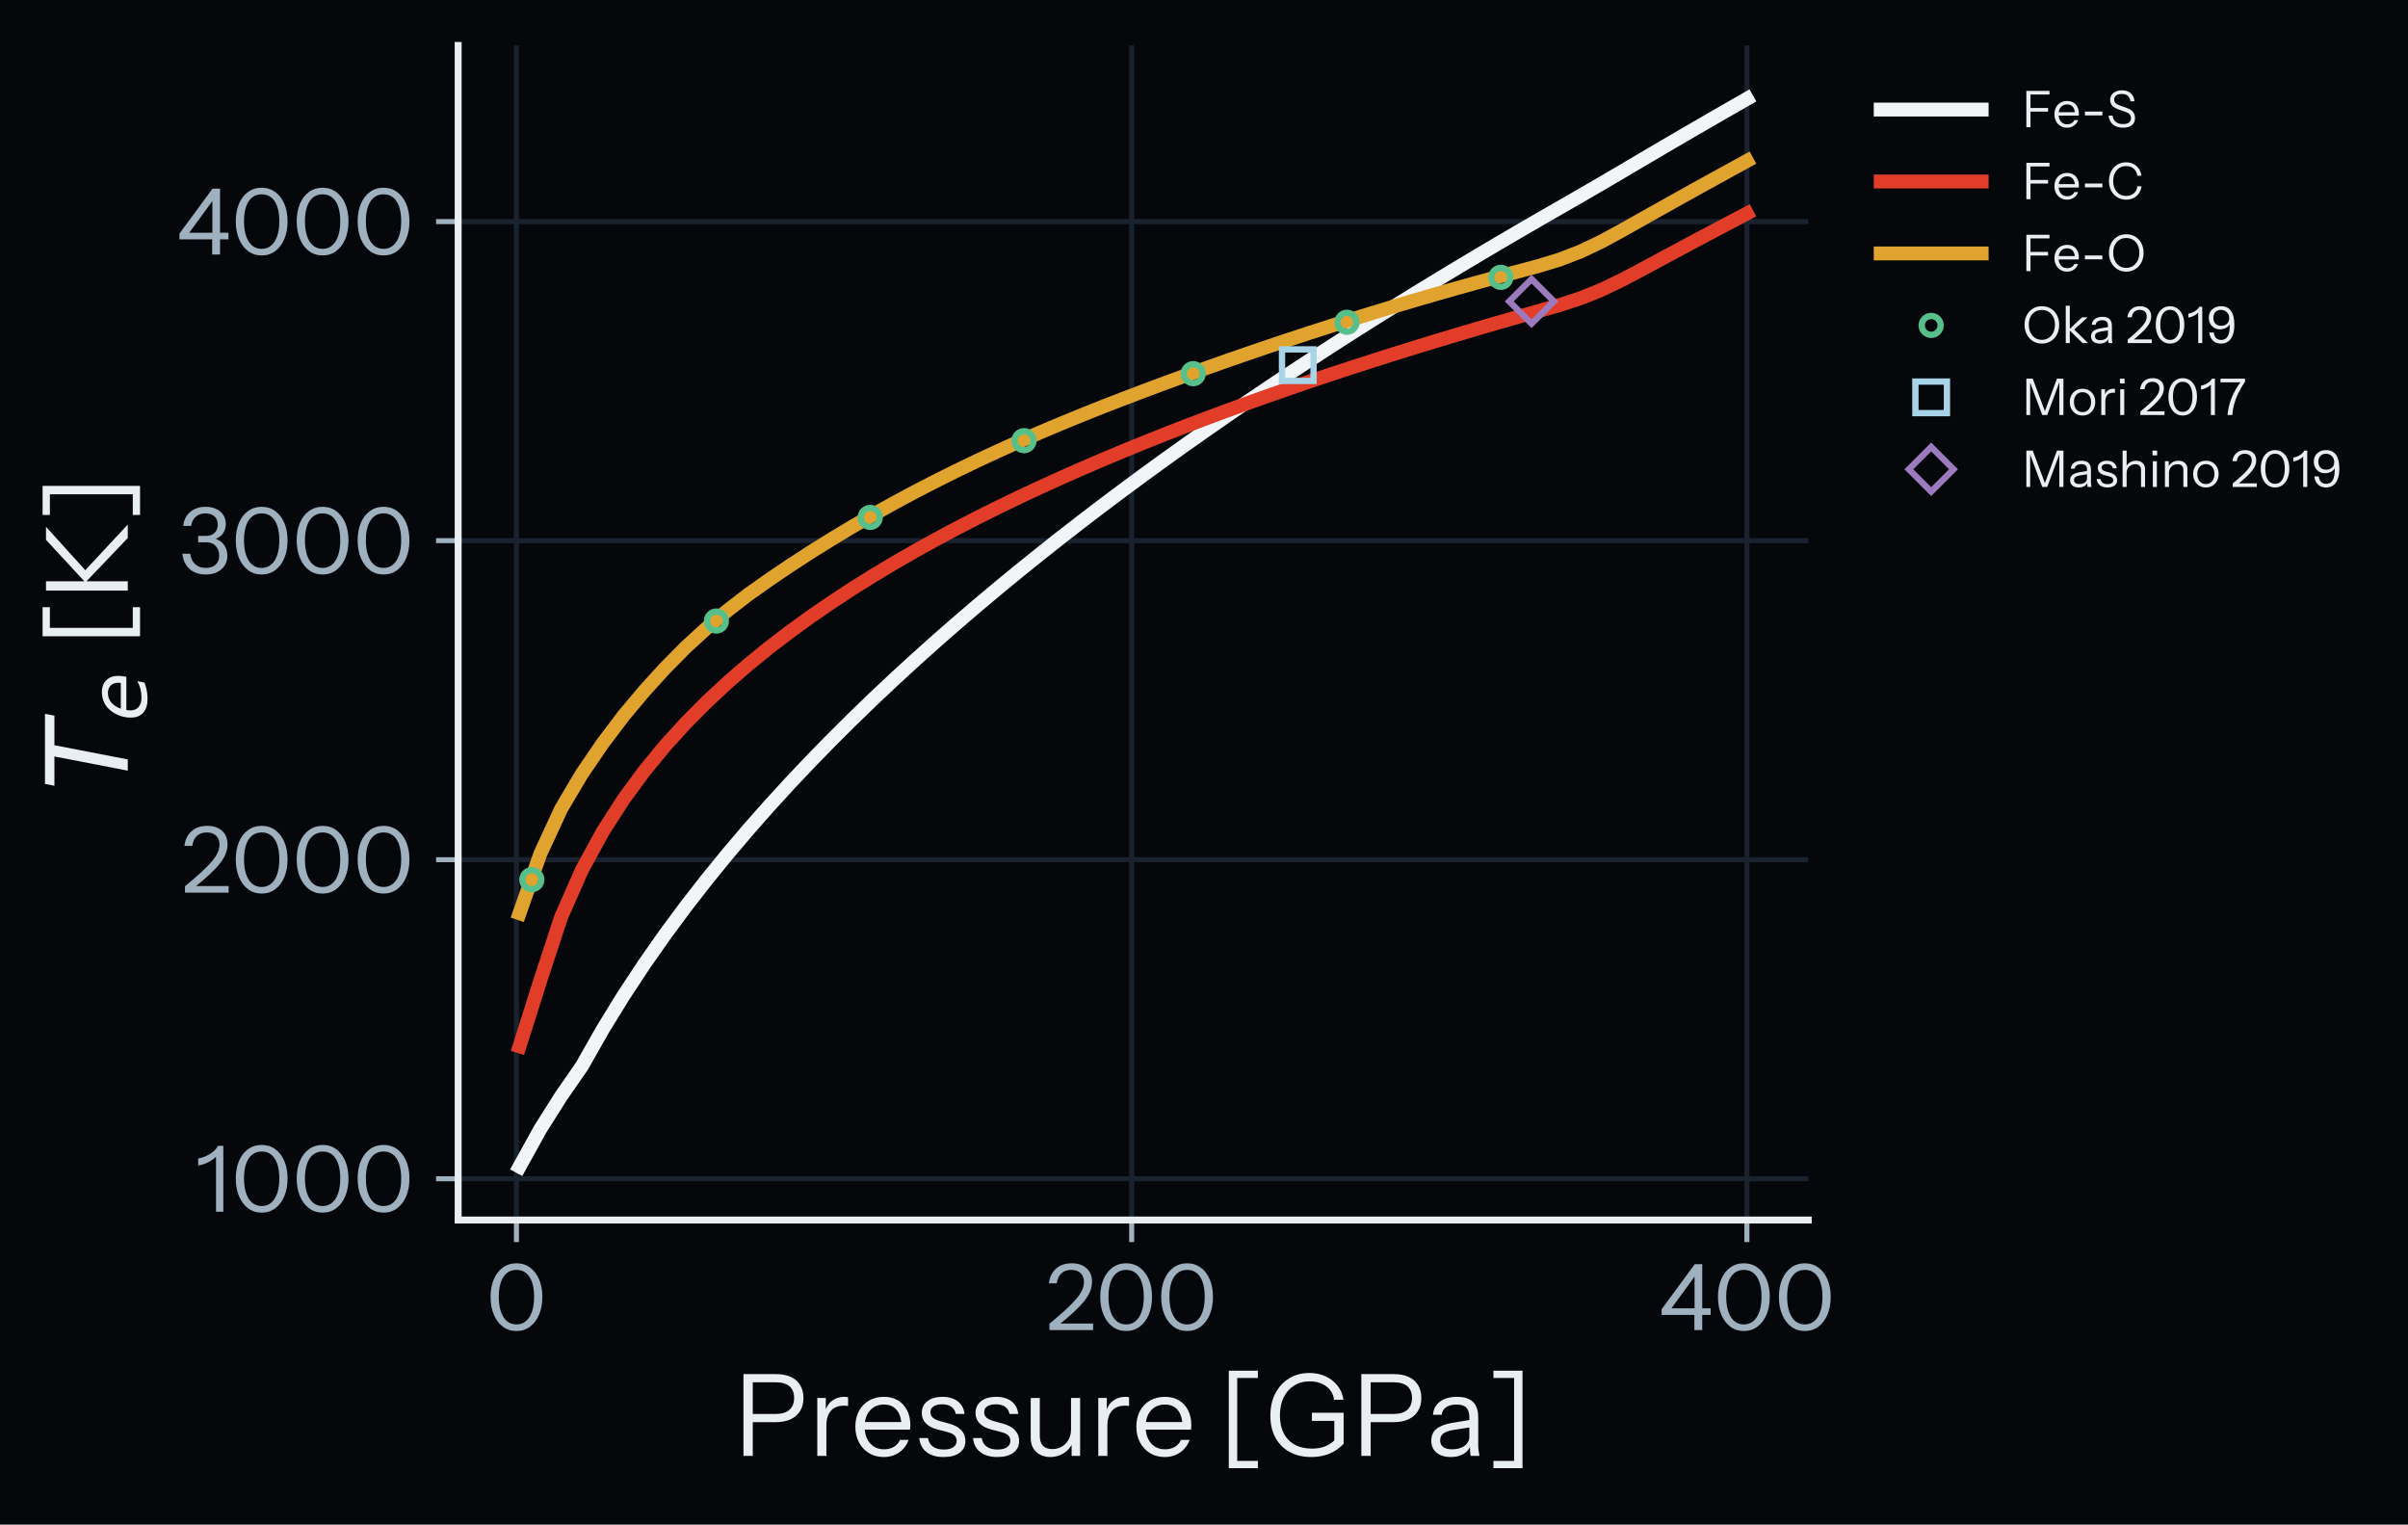
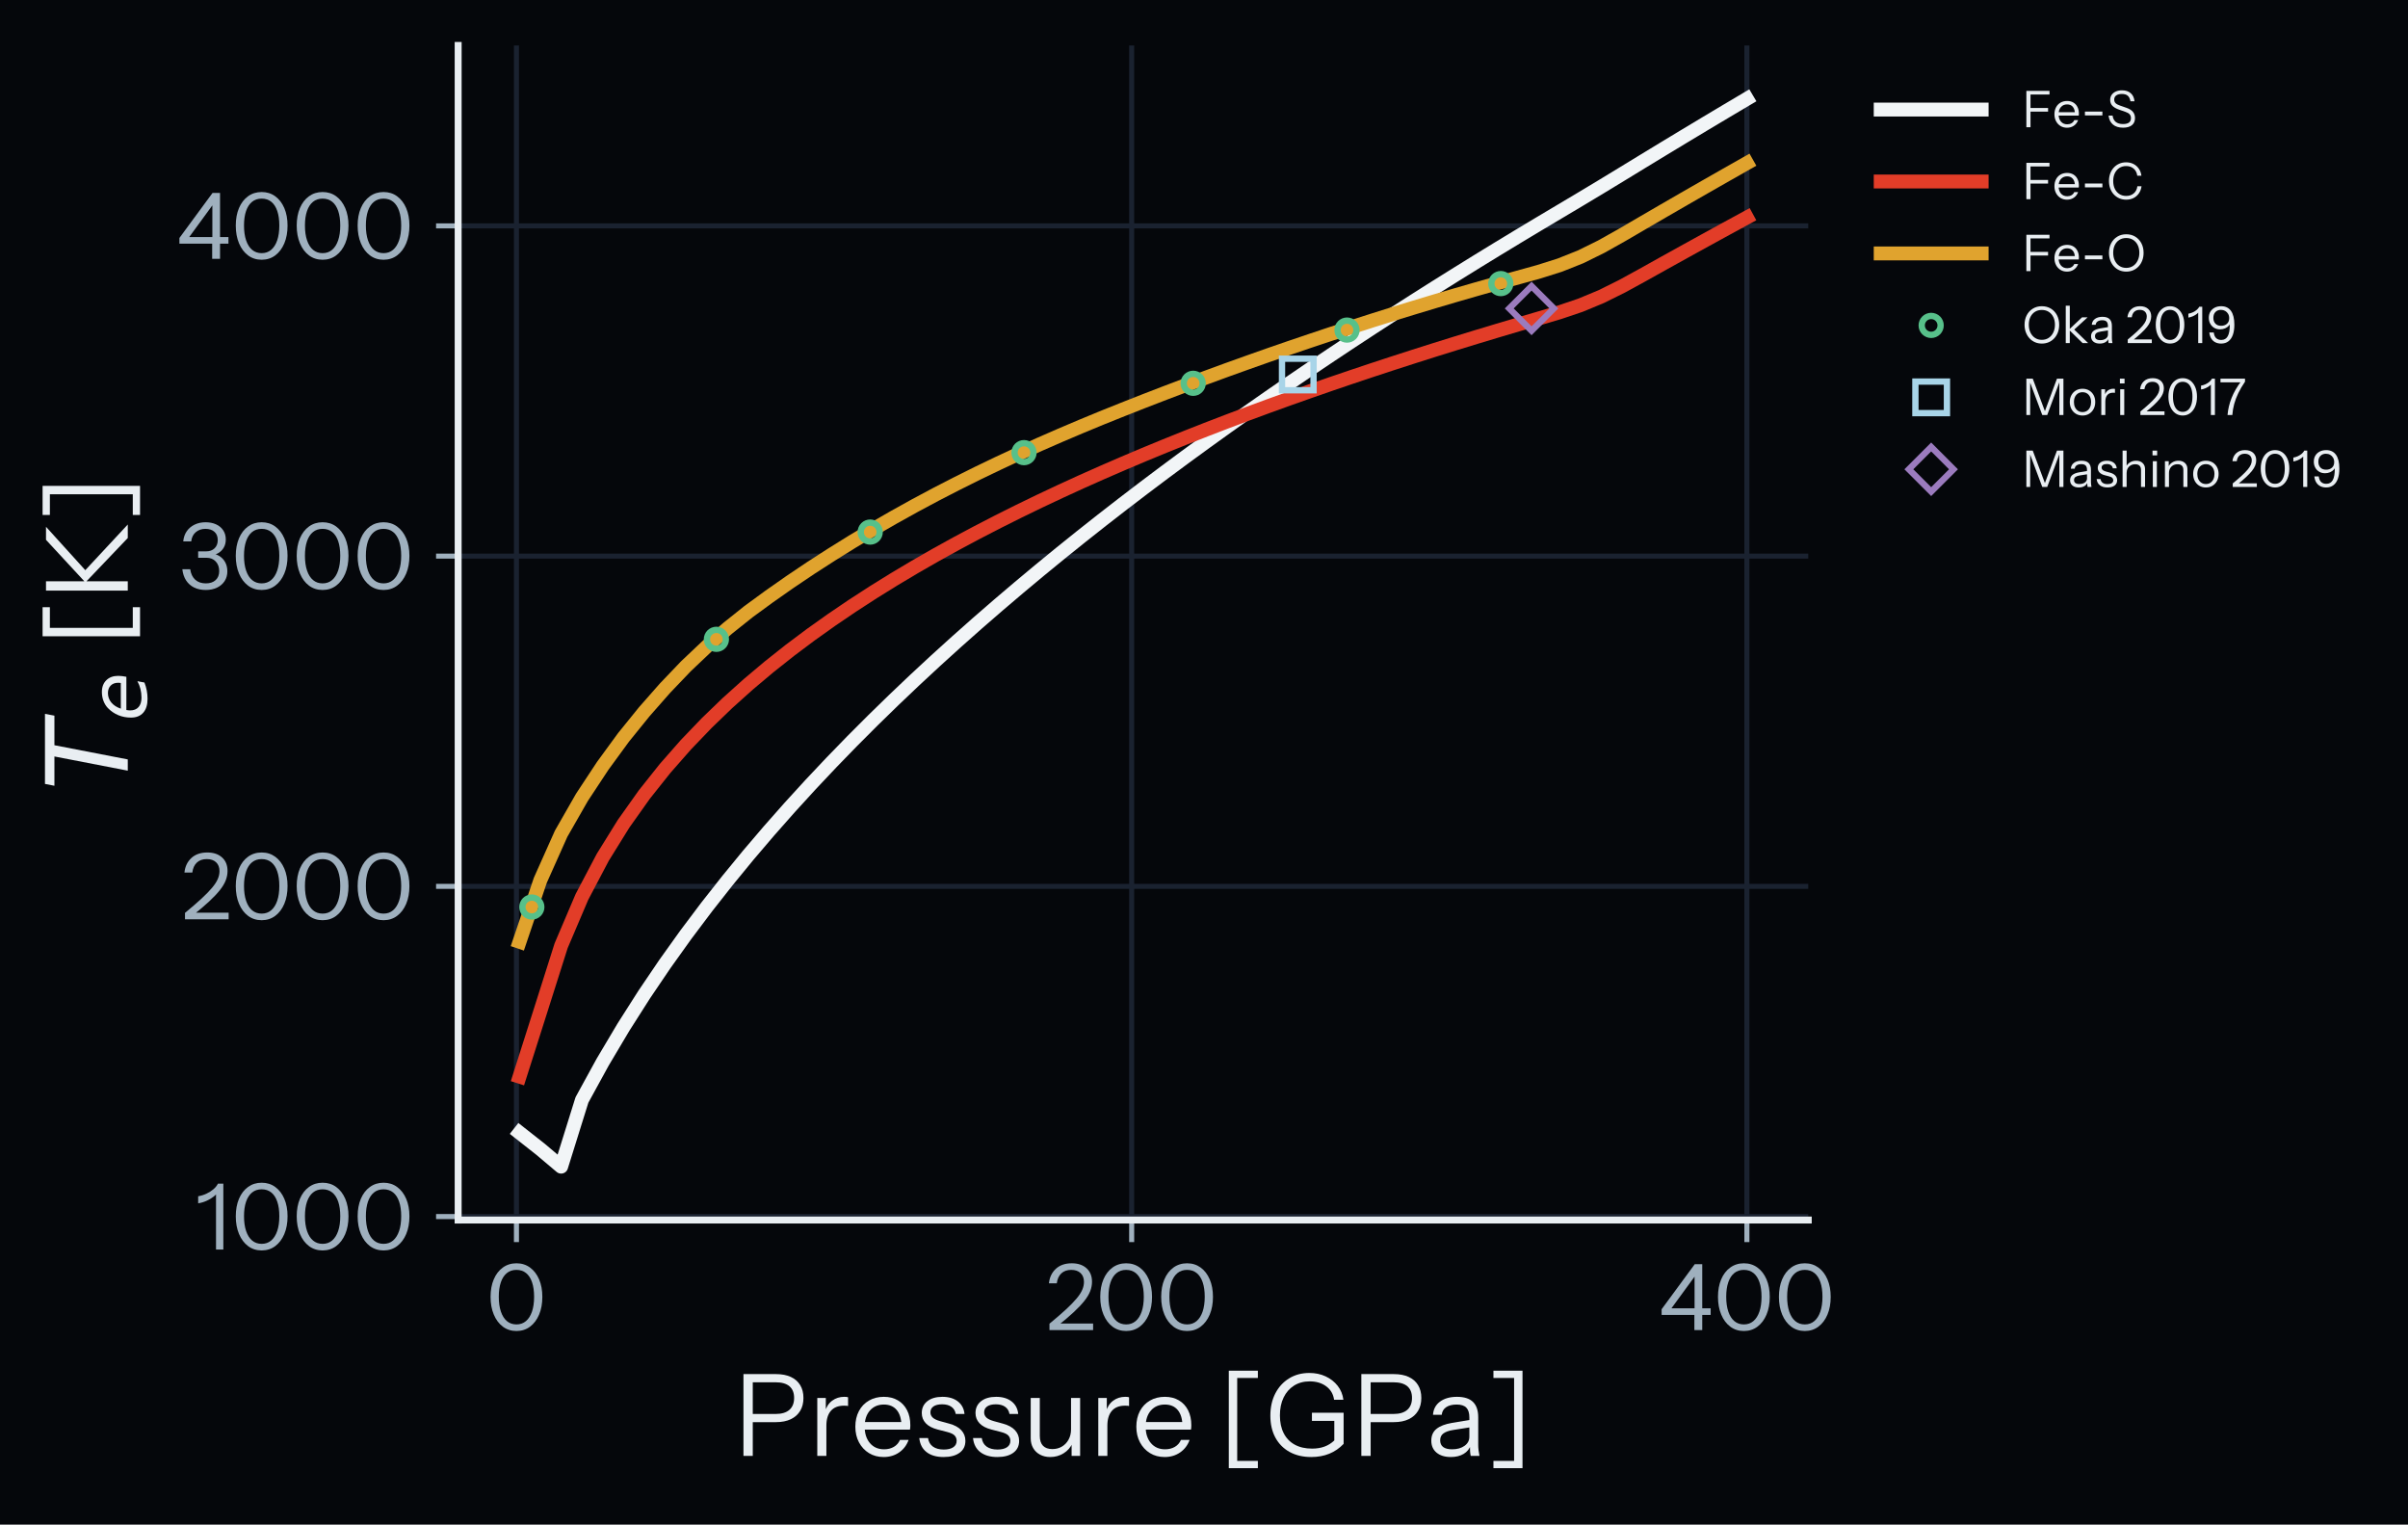
<svg xmlns="http://www.w3.org/2000/svg" xmlns:xlink="http://www.w3.org/1999/xlink" width="381.616pt" height="241.579pt" viewBox="0 0 381.616 241.579" version="1.1">
  <defs>
    <style type="text/css">*{stroke-linejoin: round; stroke-linecap: butt}</style>
  </defs>
  <g id="figure_1">
    <g id="patch_1">
      <path d="M 0 241.579  L 381.616 241.579  L 381.616 0  L 0 0  z " style="fill: #05070b" />
    </g>
    <g id="axes_1">
      <g id="patch_2">
        <path d="M 72.608 193.316  L 286.57 193.316  L 286.57 7.2  L 72.608 7.2  z " style="fill: #05070b" />
      </g>
      <g id="matplotlib.axis_1">
        <g id="xtick_1">
          <g id="line2d_1">
            <path d="M 81.846 193.316  L 81.846 7.2  " clip-path="url(#p23f329e859)" style="fill: none; stroke: #1a2230; stroke-width: 0.8; stroke-linecap: square" />
          </g>
          <g id="line2d_2">
            <defs>
              <path id="m2e974000b8" d="M 0 0  L 0 3.5  " style="stroke: #9fb0be; stroke-width: 0.8" />
            </defs>
            <g>
              <use xlink:href="#m2e974000b8" x="81.846" y="193.316" style="fill: #9fb0be; stroke: #9fb0be; stroke-width: 0.8" />
            </g>
          </g>
          <g id="text_1">
            <g style="fill: #9fb0be" transform="translate(77.01825 210.7564) scale(0.145 -0.145)">
              <defs>
                <path id="InstrumentSans-Regular-30" d="M 2131 -64  Q 1587 -64 1180 240  Q 774 544 547 1085  Q 320 1626 320 2323  Q 320 3021 544 3549  Q 768 4077 1177 4374  Q 1587 4672 2131 4672  Q 2675 4672 3081 4374  Q 3488 4077 3715 3549  Q 3942 3021 3942 2323  Q 3942 1619 3715 1081  Q 3488 544 3081 240  Q 2675 -64 2131 -64  z M 2131 397  Q 2522 397 2797 630  Q 3072 864 3219 1296  Q 3366 1728 3366 2330  Q 3366 2925 3222 3347  Q 3078 3770 2803 3990  Q 2528 4211 2131 4211  Q 1734 4211 1459 3987  Q 1184 3763 1040 3344  Q 896 2925 896 2330  Q 896 1728 1043 1293  Q 1190 858 1465 627  Q 1741 397 2131 397  z " transform="scale(0.015625)" />
              </defs>
              <use xlink:href="#InstrumentSans-Regular-30" />
            </g>
          </g>
        </g>
        <g id="xtick_2">
          <g id="line2d_3">
            <path d="M 179.345 193.316  L 179.345 7.2  " clip-path="url(#p23f329e859)" style="fill: none; stroke: #1a2230; stroke-width: 0.8; stroke-linecap: square" />
          </g>
          <g id="line2d_4">
            <g>
              <use xlink:href="#m2e974000b8" x="179.345" y="193.316" style="fill: #9fb0be; stroke: #9fb0be; stroke-width: 0.8" />
            </g>
          </g>
          <g id="text_2">
            <g style="fill: #9fb0be" transform="translate(165.7378 210.7564) scale(0.145 -0.145)">
              <defs>
                <path id="InstrumentSans-Regular-32" d="M 256 0  L 256 448  Q 947 1018 1411 1446  Q 1875 1875 2153 2208  Q 2432 2541 2550 2819  Q 2669 3098 2669 3366  Q 2669 3763 2432 3987  Q 2195 4211 1779 4211  Q 1350 4211 1088 3968  Q 826 3725 768 3270  L 218 3270  Q 282 3898 701 4285  Q 1120 4672 1818 4672  Q 2464 4672 2848 4326  Q 3232 3981 3232 3379  Q 3232 3053 3107 2726  Q 2982 2400 2697 2041  Q 2413 1683 1949 1251  Q 1485 819 800 275  L 678 461  L 3309 461  L 3309 0  L 256 0  z " transform="scale(0.015625)" />
              </defs>
              <use xlink:href="#InstrumentSans-Regular-32" />
              <use xlink:href="#InstrumentSans-Regular-30" transform="translate(54.49999 0)" />
              <use xlink:href="#InstrumentSans-Regular-30" transform="translate(121.1 0)" />
            </g>
          </g>
        </g>
        <g id="xtick_3">
          <g id="line2d_5">
            <path d="M 276.844 193.316  L 276.844 7.2  " clip-path="url(#p23f329e859)" style="fill: none; stroke: #1a2230; stroke-width: 0.8; stroke-linecap: square" />
          </g>
          <g id="line2d_6">
            <g>
              <use xlink:href="#m2e974000b8" x="276.844" y="193.316" style="fill: #9fb0be; stroke: #9fb0be; stroke-width: 0.8" />
            </g>
          </g>
          <g id="text_3">
            <g style="fill: #9fb0be" transform="translate(262.838 210.7564) scale(0.145 -0.145)">
              <defs>
                <path id="InstrumentSans-Regular-34" d="M 2509 0  L 2509 1216  L 2522 1344  L 2522 3974  L 2694 3974  L 749 1312  L 576 1523  L 3648 1523  L 3648 1062  L 218 1062  L 218 1459  L 2534 4608  L 3059 4608  L 3059 0  L 2509 0  z " transform="scale(0.015625)" />
              </defs>
              <use xlink:href="#InstrumentSans-Regular-34" />
              <use xlink:href="#InstrumentSans-Regular-30" transform="translate(59.99999 0)" />
              <use xlink:href="#InstrumentSans-Regular-30" transform="translate(126.6 0)" />
            </g>
          </g>
        </g>
        <g id="text_4">
          <g style="fill: #e9eef2" transform="translate(116.2753 230.6889) scale(0.18 -0.18)">
            <defs>
              <path id="InstrumentSans-Regular-50" d="M 550 0  L 550 4608  L 2381 4608  Q 2874 4608 3219 4448  Q 3565 4288 3747 3987  Q 3930 3686 3930 3264  Q 3930 2842 3747 2538  Q 3565 2234 3219 2067  Q 2874 1901 2381 1901  L 934 1901  L 934 2362  L 2362 2362  Q 2874 2362 3139 2595  Q 3405 2829 3405 3264  Q 3405 3699 3142 3923  Q 2880 4147 2362 4147  L 1075 4147  L 1075 0  L 550 0  z " transform="scale(0.015625)" />
              <path id="InstrumentSans-Regular-72" d="M 512 0  L 512 3264  L 992 3264  L 992 2432  L 1024 2432  L 1024 0  L 512 0  z M 1024 1702  L 941 2477  Q 1056 2893 1350 3110  Q 1645 3328 2029 3328  Q 2189 3328 2246 3302  L 2246 2810  Q 2214 2822 2156 2825  Q 2099 2829 2016 2829  Q 1530 2829 1277 2537  Q 1024 2246 1024 1702  z " transform="scale(0.015625)" />
              <path id="InstrumentSans-Regular-65" d="M 1850 -64  Q 1382 -64 1024 157  Q 666 378 461 762  Q 256 1146 256 1645  Q 256 2144 457 2525  Q 659 2906 1024 3117  Q 1389 3328 1862 3328  Q 2317 3328 2653 3129  Q 2989 2931 3171 2572  Q 3354 2214 3354 1728  Q 3354 1664 3350 1606  Q 3347 1549 3334 1478  L 640 1478  L 640 1907  L 3021 1907  L 2854 1670  Q 2854 2259 2595 2576  Q 2336 2893 1862 2893  Q 1376 2893 1078 2557  Q 781 2221 781 1651  Q 781 1069 1078 720  Q 1376 371 1875 371  Q 2189 371 2425 508  Q 2662 646 2771 902  L 3258 902  Q 3098 454 2723 195  Q 2349 -64 1850 -64  z " transform="scale(0.015625)" />
              <path id="InstrumentSans-Regular-73" d="M 1619 -64  Q 1018 -64 659 214  Q 301 493 250 1005  L 742 1005  Q 787 691 1017 524  Q 1248 358 1632 358  Q 1971 358 2163 486  Q 2355 614 2355 851  Q 2355 1018 2246 1142  Q 2138 1267 1811 1350  L 1286 1485  Q 838 1600 614 1840  Q 390 2080 390 2413  Q 390 2835 704 3081  Q 1018 3328 1555 3328  Q 2086 3328 2419 3072  Q 2752 2816 2797 2362  L 2304 2362  Q 2259 2624 2060 2765  Q 1862 2906 1536 2906  Q 1222 2906 1049 2787  Q 877 2669 877 2451  Q 877 2285 1001 2163  Q 1126 2042 1421 1958  L 1933 1818  Q 2387 1696 2617 1446  Q 2848 1197 2848 845  Q 2848 416 2521 176  Q 2195 -64 1619 -64  z " transform="scale(0.015625)" />
              <path id="InstrumentSans-Regular-75" d="M 1574 -64  Q 1254 -64 1004 67  Q 755 198 614 438  Q 474 678 474 992  L 474 3264  L 986 3264  L 986 1126  Q 986 755 1168 569  Q 1350 384 1690 384  Q 1997 384 2233 525  Q 2470 666 2608 918  Q 2746 1171 2746 1498  L 2829 723  Q 2669 358 2329 147  Q 1990 -64 1574 -64  z M 2778 0  L 2778 768  L 2746 768  L 2746 3264  L 3258 3264  L 3258 0  L 2778 0  z " transform="scale(0.015625)" />
              <path id="InstrumentSans-Regular-20" transform="scale(0.015625)" />
              <path id="InstrumentSans-Regular-5b" d="M 576 -691  L 576 4800  L 2214 4800  L 2214 4390  L 1050 4390  L 1050 -282  L 2214 -282  L 2214 -691  L 576 -691  z " transform="scale(0.015625)" />
              <path id="InstrumentSans-Regular-47" d="M 2624 -64  Q 1920 -64 1401 224  Q 883 512 601 1033  Q 320 1555 320 2266  Q 320 2976 598 3517  Q 877 4058 1373 4365  Q 1869 4672 2515 4672  Q 3021 4672 3433 4480  Q 3846 4288 4112 3949  Q 4378 3610 4435 3162  L 3910 3162  Q 3846 3635 3472 3916  Q 3098 4198 2534 4198  Q 2029 4198 1651 3958  Q 1274 3718 1066 3289  Q 858 2861 858 2278  Q 858 1696 1072 1277  Q 1286 858 1692 634  Q 2099 410 2669 410  Q 3059 410 3366 522  Q 3674 634 3923 870  L 4448 678  Q 4096 307 3638 121  Q 3181 -64 2624 -64  z M 3923 678  L 3923 2170  L 4122 1971  L 2662 1971  L 2662 2432  L 4448 2432  L 4448 678  L 3923 678  z " transform="scale(0.015625)" />
              <path id="InstrumentSans-Regular-61" d="M 2515 0  Q 2490 109 2480 249  Q 2470 390 2470 608  L 2438 608  L 2438 2170  Q 2438 2541 2268 2717  Q 2099 2893 1722 2893  Q 1350 2893 1129 2742  Q 909 2592 883 2317  L 390 2317  Q 422 2790 787 3059  Q 1152 3328 1741 3328  Q 2349 3328 2643 3040  Q 2938 2752 2938 2176  L 2938 608  Q 2938 467 2957 316  Q 2976 166 3008 0  L 2515 0  z M 1395 -64  Q 890 -64 592 182  Q 294 429 294 858  Q 294 1286 588 1523  Q 883 1760 1446 1856  L 2586 2048  L 2586 1626  L 1523 1459  Q 1165 1402 979 1267  Q 794 1133 794 877  Q 794 627 963 499  Q 1133 371 1466 371  Q 1894 371 2166 566  Q 2438 762 2438 1075  L 2522 621  Q 2419 294 2121 115  Q 1824 -64 1395 -64  z " transform="scale(0.015625)" />
              <path id="InstrumentSans-Regular-5d" d="M 2022 4800  L 2022 -691  L 384 -691  L 384 -282  L 1549 -282  L 1549 4390  L 384 4390  L 384 4800  L 2022 4800  z " transform="scale(0.015625)" />
            </defs>
            <use xlink:href="#InstrumentSans-Regular-50" />
            <use xlink:href="#InstrumentSans-Regular-72" transform="translate(65.59999 0)" />
            <use xlink:href="#InstrumentSans-Regular-65" transform="translate(103.1 0)" />
            <use xlink:href="#InstrumentSans-Regular-73" transform="translate(159.5 0)" />
            <use xlink:href="#InstrumentSans-Regular-73" transform="translate(206.8 0)" />
            <use xlink:href="#InstrumentSans-Regular-75" transform="translate(254.0999 0)" />
            <use xlink:href="#InstrumentSans-Regular-72" transform="translate(312.9999 0)" />
            <use xlink:href="#InstrumentSans-Regular-65" transform="translate(350.4999 0)" />
            <use xlink:href="#InstrumentSans-Regular-20" transform="translate(406.8999 0)" />
            <use xlink:href="#InstrumentSans-Regular-5b" transform="translate(426.8999 0)" />
            <use xlink:href="#InstrumentSans-Regular-47" transform="translate(467.4999 0)" />
            <use xlink:href="#InstrumentSans-Regular-50" transform="translate(543.9999 0)" />
            <use xlink:href="#InstrumentSans-Regular-61" transform="translate(609.5999 0)" />
            <use xlink:href="#InstrumentSans-Regular-5d" transform="translate(662.8999 0)" />
          </g>
        </g>
      </g>
      <g id="matplotlib.axis_2">
        <g id="ytick_1">
          <g id="line2d_7">
-             <path d="M 72.608 186.779  L 286.57 186.779  " clip-path="url(#p23f329e859)" style="fill: none; stroke: #1a2230; stroke-width: 0.8; stroke-linecap: square" />
+             <path d="M 72.608 192.769  L 286.57 192.769  " clip-path="url(#p23f329e859)" style="fill: none; stroke: #1a2230; stroke-width: 0.8; stroke-linecap: square" />
          </g>
          <g id="line2d_8">
            <defs>
              <path id="m2f46859ac6" d="M 0 0  L -3.5 0  " style="stroke: #9fb0be; stroke-width: 0.8" />
            </defs>
            <g>
-               <use xlink:href="#m2f46859ac6" x="72.608" y="186.779" style="fill: #9fb0be; stroke: #9fb0be; stroke-width: 0.8" />
+               <use xlink:href="#m2f46859ac6" x="72.608" y="192.769" style="fill: #9fb0be; stroke: #9fb0be; stroke-width: 0.8" />
            </g>
          </g>
          <g id="text_5">
-             <g style="fill: #9fb0be" transform="translate(30.97141 191.9992) scale(0.145 -0.145)">
+             <g style="fill: #9fb0be" transform="translate(30.97141 197.9892) scale(0.145 -0.145)">
              <defs>
                <path id="InstrumentSans-Regular-31" d="M 1440 0  L 1440 4083  L 1574 4051  Q 1498 3878 1280 3705  Q 1062 3533 777 3405  Q 493 3277 192 3232  L 192 3725  Q 493 3776 768 3904  Q 1043 4032 1257 4214  Q 1472 4397 1574 4608  L 1952 4608  L 1952 0  L 1440 0  z " transform="scale(0.015625)" />
              </defs>
              <use xlink:href="#InstrumentSans-Regular-31" />
              <use xlink:href="#InstrumentSans-Regular-30" transform="translate(39.09999 0)" />
              <use xlink:href="#InstrumentSans-Regular-30" transform="translate(105.7 0)" />
              <use xlink:href="#InstrumentSans-Regular-30" transform="translate(172.3 0)" />
            </g>
          </g>
        </g>
        <g id="ytick_2">
          <g id="line2d_9">
-             <path d="M 72.608 136.223  L 286.57 136.223  " clip-path="url(#p23f329e859)" style="fill: none; stroke: #1a2230; stroke-width: 0.8; stroke-linecap: square" />
+             <path d="M 72.608 140.443  L 286.57 140.443  " clip-path="url(#p23f329e859)" style="fill: none; stroke: #1a2230; stroke-width: 0.8; stroke-linecap: square" />
          </g>
          <g id="line2d_10">
            <g>
-               <use xlink:href="#m2f46859ac6" x="72.608" y="136.223" style="fill: #9fb0be; stroke: #9fb0be; stroke-width: 0.8" />
+               <use xlink:href="#m2f46859ac6" x="72.608" y="140.443" style="fill: #9fb0be; stroke: #9fb0be; stroke-width: 0.8" />
            </g>
          </g>
          <g id="text_6">
-             <g style="fill: #9fb0be" transform="translate(28.7375 141.4431) scale(0.145 -0.145)">
+             <g style="fill: #9fb0be" transform="translate(28.7375 145.6634) scale(0.145 -0.145)">
              <use xlink:href="#InstrumentSans-Regular-32" />
              <use xlink:href="#InstrumentSans-Regular-30" transform="translate(54.49999 0)" />
              <use xlink:href="#InstrumentSans-Regular-30" transform="translate(121.1 0)" />
              <use xlink:href="#InstrumentSans-Regular-30" transform="translate(187.7 0)" />
            </g>
          </g>
        </g>
        <g id="ytick_3">
          <g id="line2d_11">
-             <path d="M 72.608 85.667  L 286.57 85.667  " clip-path="url(#p23f329e859)" style="fill: none; stroke: #1a2230; stroke-width: 0.8; stroke-linecap: square" />
+             <path d="M 72.608 88.118  L 286.57 88.118  " clip-path="url(#p23f329e859)" style="fill: none; stroke: #1a2230; stroke-width: 0.8; stroke-linecap: square" />
          </g>
          <g id="line2d_12">
            <g>
-               <use xlink:href="#m2f46859ac6" x="72.608" y="85.667" style="fill: #9fb0be; stroke: #9fb0be; stroke-width: 0.8" />
+               <use xlink:href="#m2f46859ac6" x="72.608" y="88.118" style="fill: #9fb0be; stroke: #9fb0be; stroke-width: 0.8" />
            </g>
          </g>
          <g id="text_7">
-             <g style="fill: #9fb0be" transform="translate(28.31609 90.88694) scale(0.145 -0.145)">
+             <g style="fill: #9fb0be" transform="translate(28.31609 93.33754) scale(0.145 -0.145)">
              <defs>
                <path id="InstrumentSans-Regular-33" d="M 1894 -64  Q 1434 -64 1085 105  Q 736 275 521 601  Q 307 928 256 1389  L 806 1389  Q 877 909 1158 653  Q 1440 397 1901 397  Q 2336 397 2585 627  Q 2835 858 2835 1254  Q 2835 1670 2592 1929  Q 2349 2189 1939 2189  L 1363 2189  L 1363 2637  L 1920 2637  Q 2291 2637 2512 2851  Q 2733 3066 2733 3424  Q 2733 3802 2499 4006  Q 2266 4211 1869 4211  Q 1478 4211 1203 3984  Q 928 3757 877 3334  L 320 3334  Q 358 3744 563 4041  Q 768 4339 1110 4505  Q 1453 4672 1882 4672  Q 2298 4672 2618 4525  Q 2938 4378 3117 4106  Q 3296 3834 3296 3469  Q 3296 3142 3149 2892  Q 3002 2643 2749 2502  Q 2496 2362 2170 2362  L 2131 2496  Q 2522 2496 2806 2333  Q 3091 2170 3248 1888  Q 3405 1606 3405 1235  Q 3405 851 3213 556  Q 3021 262 2681 99  Q 2342 -64 1894 -64  z " transform="scale(0.015625)" />
              </defs>
              <use xlink:href="#InstrumentSans-Regular-33" />
              <use xlink:href="#InstrumentSans-Regular-30" transform="translate(57.39999 0)" />
              <use xlink:href="#InstrumentSans-Regular-30" transform="translate(124 0)" />
              <use xlink:href="#InstrumentSans-Regular-30" transform="translate(190.6 0)" />
            </g>
          </g>
        </g>
        <g id="ytick_4">
          <g id="line2d_13">
-             <path d="M 72.608 35.111  L 286.57 35.111  " clip-path="url(#p23f329e859)" style="fill: none; stroke: #1a2230; stroke-width: 0.8; stroke-linecap: square" />
+             <path d="M 72.608 35.792  L 286.57 35.792  " clip-path="url(#p23f329e859)" style="fill: none; stroke: #1a2230; stroke-width: 0.8; stroke-linecap: square" />
          </g>
          <g id="line2d_14">
            <g>
-               <use xlink:href="#m2f46859ac6" x="72.608" y="35.111" style="fill: #9fb0be; stroke: #9fb0be; stroke-width: 0.8" />
+               <use xlink:href="#m2f46859ac6" x="72.608" y="35.792" style="fill: #9fb0be; stroke: #9fb0be; stroke-width: 0.8" />
            </g>
          </g>
          <g id="text_8">
-             <g style="fill: #9fb0be" transform="translate(27.94 40.33082) scale(0.145 -0.145)">
+             <g style="fill: #9fb0be" transform="translate(27.94 41.0117) scale(0.145 -0.145)">
              <use xlink:href="#InstrumentSans-Regular-34" />
              <use xlink:href="#InstrumentSans-Regular-30" transform="translate(59.99999 0)" />
              <use xlink:href="#InstrumentSans-Regular-30" transform="translate(126.6 0)" />
              <use xlink:href="#InstrumentSans-Regular-30" transform="translate(193.2 0)" />
            </g>
          </g>
        </g>
        <g id="text_9">
          <g style="fill: #e9eef2" transform="translate(20.25 125.2782) rotate(-90) scale(0.18 -0.18)">
            <defs>
              <path id="DejaVuSans-Oblique-54" d="M 378 4666  L 4325 4666  L 4225 4134  L 2559 4134  L 1759 0  L 1125 0  L 1925 4134  L 275 4134  L 378 4666  z " transform="scale(0.015625)" />
              <path id="DejaVuSans-Oblique-65" d="M 3078 2063  Q 3088 2113 3092 2166  Q 3097 2219 3097 2272  Q 3097 2653 2873 2875  Q 2650 3097 2266 3097  Q 1838 3097 1509 2826  Q 1181 2556 1013 2059  L 3078 2063  z M 3578 1613  L 903 1613  Q 884 1494 878 1425  Q 872 1356 872 1306  Q 872 872 1139 634  Q 1406 397 1894 397  Q 2269 397 2603 481  Q 2938 566 3225 728  L 3116 159  Q 2806 34 2476 -28  Q 2147 -91 1806 -91  Q 1078 -91 686 257  Q 294 606 294 1247  Q 294 1794 489 2264  Q 684 2734 1063 3103  Q 1306 3334 1642 3459  Q 1978 3584 2356 3584  Q 2950 3584 3301 3228  Q 3653 2872 3653 2272  Q 3653 2128 3634 1964  Q 3616 1800 3578 1613  z " transform="scale(0.015625)" />
              <path id="InstrumentSans-Regular-4b" d="M 550 0  L 550 4608  L 1075 4608  L 1075 0  L 550 0  z M 1018 2394  L 3411 4608  L 4147 4608  L 1702 2394  L 1018 2394  z M 3514 0  L 1005 2394  L 1702 2394  L 4275 0  L 3514 0  z " transform="scale(0.015625)" />
            </defs>
            <use xlink:href="#DejaVuSans-Oblique-54" />
            <use xlink:href="#DejaVuSans-Oblique-65" transform="translate(61.08398 -16.40625) scale(0.7)" />
            <use xlink:href="#InstrumentSans-Regular-20" transform="translate(106.8848 0)" />
            <use xlink:href="#InstrumentSans-Regular-5b" transform="translate(126.8847 0)" />
            <use xlink:href="#InstrumentSans-Regular-4b" transform="translate(167.4847 0)" />
            <use xlink:href="#InstrumentSans-Regular-5d" transform="translate(236.6847 0)" />
          </g>
        </g>
      </g>
      <g id="line2d_15">
-         <path d="M 82.334 184.857  L 85.631 178.899  L 88.927 173.681  L 92.224 168.926  L 95.521 163.116  L 98.818 157.755  L 102.115 152.756  L 105.411 148.055  L 108.708 143.605  L 112.005 139.37  L 115.302 135.323  L 118.598 131.44  L 121.895 127.705  L 125.192 124.1  L 128.489 120.615  L 131.786 117.237  L 135.082 113.958  L 138.379 110.77  L 141.676 107.666  L 144.973 104.639  L 148.269 101.684  L 151.566 98.797  L 154.863 95.972  L 158.16 93.207  L 161.457 90.497  L 164.753 87.84  L 168.05 85.232  L 171.347 82.672  L 174.644 80.156  L 177.941 77.682  L 181.237 75.249  L 184.534 72.854  L 187.831 70.496  L 191.128 68.173  L 194.424 65.883  L 197.721 63.626  L 201.018 61.4  L 204.315 59.204  L 207.612 57.036  L 210.908 54.896  L 214.205 52.782  L 217.502 50.694  L 220.799 48.631  L 224.096 46.591  L 227.392 44.575  L 230.689 42.58  L 233.986 40.608  L 237.283 38.656  L 240.579 36.725  L 243.876 34.813  L 247.173 32.917  L 250.47 31.021  L 253.767 29.107  L 257.063 27.172  L 260.36 25.227  L 263.657 23.289  L 266.954 21.364  L 270.251 19.451  L 273.547 17.549  L 276.844 15.66  " clip-path="url(#p23f329e859)" style="fill: none; stroke: #f2f5f7; stroke-width: 2.2; stroke-linecap: square" />
+         <path d="M 82.334 179.483  L 85.631 182.078  L 88.927 184.857  L 92.224 174.291  L 95.521 168.277  L 98.818 162.73  L 102.115 157.555  L 105.411 152.69  L 108.708 148.084  L 112.005 143.701  L 115.302 139.512  L 118.598 135.493  L 121.895 131.627  L 125.192 127.896  L 128.489 124.289  L 131.786 120.793  L 135.082 117.399  L 138.379 114.099  L 141.676 110.886  L 144.973 107.753  L 148.269 104.695  L 151.566 101.707  L 154.863 98.783  L 158.16 95.921  L 161.457 93.117  L 164.753 90.367  L 168.05 87.668  L 171.347 85.017  L 174.644 82.413  L 177.941 79.853  L 181.237 77.335  L 184.534 74.856  L 187.831 72.415  L 191.128 70.011  L 194.424 67.642  L 197.721 65.305  L 201.018 63.001  L 204.315 60.728  L 207.612 58.484  L 210.908 56.269  L 214.205 54.082  L 217.502 51.92  L 220.799 49.785  L 224.096 47.674  L 227.392 45.587  L 230.689 43.523  L 233.986 41.481  L 237.283 39.461  L 240.579 37.462  L 243.876 35.484  L 247.173 33.521  L 250.47 31.559  L 253.767 29.578  L 257.063 27.575  L 260.36 25.562  L 263.657 23.557  L 266.954 21.564  L 270.251 19.583  L 273.547 17.615  L 276.844 15.66  " clip-path="url(#p23f329e859)" style="fill: none; stroke: #f2f5f7; stroke-width: 2.2; stroke-linecap: square" />
      </g>
      <g id="line2d_16">
-         <path d="M 82.334 165.791  L 85.631 155.351  L 88.927 145.311  L 92.224 137.838  L 95.521 131.786  L 98.818 126.651  L 102.115 122.164  L 105.411 118.161  L 108.708 114.536  L 112.005 111.216  L 115.302 108.146  L 118.598 105.287  L 121.895 102.608  L 125.192 100.085  L 128.489 97.698  L 131.786 95.431  L 135.082 93.271  L 138.379 91.207  L 141.676 89.229  L 144.973 87.331  L 148.269 85.504  L 151.566 83.742  L 154.863 82.041  L 158.16 80.396  L 161.457 78.803  L 164.753 77.258  L 168.05 75.758  L 171.347 74.3  L 174.644 72.881  L 177.941 71.499  L 181.237 70.152  L 184.534 68.838  L 187.831 67.554  L 191.128 66.3  L 194.424 65.074  L 197.721 63.875  L 201.018 62.701  L 204.315 61.55  L 207.612 60.423  L 210.908 59.317  L 214.205 58.232  L 217.502 57.168  L 220.799 56.122  L 224.096 55.095  L 227.392 54.085  L 230.689 53.093  L 233.986 52.116  L 237.283 51.156  L 240.579 50.21  L 243.876 49.279  L 247.173 48.334  L 250.47 47.257  L 253.767 45.935  L 257.063 44.354  L 260.36 42.61  L 263.657 40.831  L 266.954 39.064  L 270.251 37.307  L 273.547 35.562  L 276.844 33.827  " clip-path="url(#p23f329e859)" style="fill: none; stroke: #e23d28; stroke-width: 2.2; stroke-linecap: square" />
+         <path d="M 82.334 170.597  L 85.631 160.241  L 88.927 149.849  L 92.224 142.115  L 95.521 135.851  L 98.818 130.536  L 102.115 125.892  L 105.411 121.749  L 108.708 117.997  L 112.005 114.561  L 115.302 111.383  L 118.598 108.425  L 121.895 105.652  L 125.192 103.04  L 128.489 100.569  L 131.786 98.223  L 135.082 95.988  L 138.379 93.851  L 141.676 91.805  L 144.973 89.839  L 148.269 87.948  L 151.566 86.125  L 154.863 84.365  L 158.16 82.662  L 161.457 81.013  L 164.753 79.414  L 168.05 77.862  L 171.347 76.352  L 174.644 74.884  L 177.941 73.454  L 181.237 72.059  L 184.534 70.699  L 187.831 69.371  L 191.128 68.073  L 194.424 66.804  L 197.721 65.563  L 201.018 64.347  L 204.315 63.157  L 207.612 61.99  L 210.908 60.845  L 214.205 59.723  L 217.502 58.621  L 220.799 57.538  L 224.096 56.475  L 227.392 55.43  L 230.689 54.403  L 233.986 53.392  L 237.283 52.398  L 240.579 51.42  L 243.876 50.456  L 247.173 49.478  L 250.47 48.363  L 253.767 46.995  L 257.063 45.358  L 260.36 43.553  L 263.657 41.712  L 266.954 39.883  L 270.251 38.065  L 273.547 36.258  L 276.844 34.463  " clip-path="url(#p23f329e859)" style="fill: none; stroke: #e23d28; stroke-width: 2.2; stroke-linecap: square" />
      </g>
      <g id="line2d_17">
-         <path d="M 82.334 144.709  L 85.631 135.29  L 88.927 128.166  L 92.224 122.601  L 95.521 117.773  L 98.818 113.413  L 102.115 109.478  L 105.411 105.859  L 108.708 102.527  L 112.005 99.509  L 115.302 96.73  L 118.598 94.186  L 121.895 91.855  L 125.192 89.625  L 128.489 87.481  L 131.786 85.429  L 135.082 83.446  L 138.379 81.545  L 141.676 79.711  L 144.973 77.942  L 148.269 76.238  L 151.566 74.598  L 154.863 73.009  L 158.16 71.477  L 161.457 69.992  L 164.753 68.555  L 168.05 67.162  L 171.347 65.809  L 174.644 64.492  L 177.941 63.213  L 181.237 61.96  L 184.534 60.729  L 187.831 59.521  L 191.128 58.334  L 194.424 57.167  L 197.721 56.024  L 201.018 54.897  L 204.315 53.797  L 207.612 52.716  L 210.908 51.652  L 214.205 50.614  L 217.502 49.591  L 220.799 48.589  L 224.096 47.613  L 227.392 46.653  L 230.689 45.714  L 233.986 44.795  L 237.283 43.893  L 240.579 43.015  L 243.876 42.132  L 247.173 41.127  L 250.47 39.86  L 253.767 38.29  L 257.063 36.502  L 260.36 34.642  L 263.657 32.79  L 266.954 30.95  L 270.251 29.122  L 273.547 27.305  L 276.844 25.499  " clip-path="url(#p23f329e859)" style="fill: none; stroke: #e0a32e; stroke-width: 2.2; stroke-linecap: square" />
+         <path d="M 82.334 149.227  L 85.631 139.478  L 88.927 132.104  L 92.224 126.345  L 95.521 121.347  L 98.818 116.835  L 102.115 112.762  L 105.411 109.017  L 108.708 105.568  L 112.005 102.444  L 115.302 99.567  L 118.598 96.935  L 121.895 94.523  L 125.192 92.214  L 128.489 89.996  L 131.786 87.872  L 135.082 85.819  L 138.379 83.851  L 141.676 81.953  L 144.973 80.122  L 148.269 78.359  L 151.566 76.661  L 154.863 75.016  L 158.16 73.43  L 161.457 71.894  L 164.753 70.406  L 168.05 68.965  L 171.347 67.565  L 174.644 66.201  L 177.941 64.878  L 181.237 63.58  L 184.534 62.306  L 187.831 61.056  L 191.128 59.828  L 194.424 58.62  L 197.721 57.436  L 201.018 56.271  L 204.315 55.132  L 207.612 54.013  L 210.908 52.912  L 214.205 51.837  L 217.502 50.779  L 220.799 49.742  L 224.096 48.732  L 227.392 47.738  L 230.689 46.766  L 233.986 45.815  L 237.283 44.882  L 240.579 43.973  L 243.876 43.059  L 247.173 42.018  L 250.47 40.707  L 253.767 39.083  L 257.063 37.231  L 260.36 35.307  L 263.657 33.39  L 266.954 31.485  L 270.251 29.593  L 273.547 27.713  L 276.844 25.844  " clip-path="url(#p23f329e859)" style="fill: none; stroke: #e0a32e; stroke-width: 2.2; stroke-linecap: square" />
      </g>
      <g id="line2d_18">
        <defs>
          <path id="m147ff43130" d="M 0 1.5  C 0.398 1.5 0.779 1.342 1.061 1.061  C 1.342 0.779 1.5 0.398 1.5 0  C 1.5 -0.398 1.342 -0.779 1.061 -1.061  C 0.779 -1.342 0.398 -1.5 0 -1.5  C -0.398 -1.5 -0.779 -1.342 -1.061 -1.061  C -1.342 -0.779 -1.5 -0.398 -1.5 0  C -1.5 0.398 -1.342 0.779 -1.061 1.061  C -0.779 1.342 -0.398 1.5 0 1.5  z " style="stroke: #57c08a" />
        </defs>
        <g clip-path="url(#p23f329e859)">
-           <use xlink:href="#m147ff43130" x="84.284" y="139.389" style="fill-opacity: 0; stroke: #57c08a" />
-           <use xlink:href="#m147ff43130" x="113.533" y="98.404" style="fill-opacity: 0; stroke: #57c08a" />
-           <use xlink:href="#m147ff43130" x="137.908" y="81.985" style="fill-opacity: 0; stroke: #57c08a" />
-           <use xlink:href="#m147ff43130" x="162.283" y="69.825" style="fill-opacity: 0; stroke: #57c08a" />
-           <use xlink:href="#m147ff43130" x="189.095" y="59.211" style="fill-opacity: 0; stroke: #57c08a" />
-           <use xlink:href="#m147ff43130" x="213.47" y="51.063" style="fill-opacity: 0; stroke: #57c08a" />
-           <use xlink:href="#m147ff43130" x="237.845" y="43.946" style="fill-opacity: 0; stroke: #57c08a" />
+           <use xlink:href="#m147ff43130" x="84.284" y="143.72" style="fill-opacity: 0; stroke: #57c08a" />
+           <use xlink:href="#m147ff43130" x="113.533" y="101.301" style="fill-opacity: 0; stroke: #57c08a" />
+           <use xlink:href="#m147ff43130" x="137.908" y="84.307" style="fill-opacity: 0; stroke: #57c08a" />
+           <use xlink:href="#m147ff43130" x="162.283" y="71.721" style="fill-opacity: 0; stroke: #57c08a" />
+           <use xlink:href="#m147ff43130" x="189.095" y="60.735" style="fill-opacity: 0; stroke: #57c08a" />
+           <use xlink:href="#m147ff43130" x="213.47" y="52.302" style="fill-opacity: 0; stroke: #57c08a" />
+           <use xlink:href="#m147ff43130" x="237.845" y="44.936" style="fill-opacity: 0; stroke: #57c08a" />
        </g>
      </g>
      <g id="line2d_19">
        <defs>
          <path id="mc15f3eb1dc" d="M -2.5 2.5  L 2.5 2.5  L 2.5 -2.5  L -2.5 -2.5  z " style="stroke: #a8d4e8; stroke-linejoin: miter" />
        </defs>
        <g clip-path="url(#p23f329e859)">
-           <use xlink:href="#mc15f3eb1dc" x="205.67" y="57.861" style="fill-opacity: 0; stroke: #a8d4e8; stroke-linejoin: miter" />
+           <use xlink:href="#mc15f3eb1dc" x="205.67" y="59.338" style="fill-opacity: 0; stroke: #a8d4e8; stroke-linejoin: miter" />
        </g>
      </g>
      <g id="line2d_20">
        <defs>
          <path id="mdd36c38541" d="M -0 3.536  L 3.536 0  L 0 -3.536  L -3.536 -0  z " style="stroke: #9b7bbe; stroke-linejoin: miter" />
        </defs>
        <g clip-path="url(#p23f329e859)">
-           <use xlink:href="#mdd36c38541" x="242.719" y="47.75" style="fill-opacity: 0; stroke: #9b7bbe; stroke-linejoin: miter" />
+           <use xlink:href="#mdd36c38541" x="242.719" y="48.873" style="fill-opacity: 0; stroke: #9b7bbe; stroke-linejoin: miter" />
        </g>
      </g>
      <g id="patch_3">
        <path d="M 72.608 193.316  L 72.608 7.2  " style="fill: none; stroke: #e9eef2; stroke-width: 1.1; stroke-linejoin: miter; stroke-linecap: square" />
      </g>
      <g id="patch_4">
        <path d="M 72.608 193.316  L 286.57 193.316  " style="fill: none; stroke: #e9eef2; stroke-width: 1.1; stroke-linejoin: miter; stroke-linecap: square" />
      </g>
      <g id="legend_1">
        <g id="patch_5">
          <path d="M 296.449 82  L 372.816 82  Q 374.416 82 374.416 80.4  L 374.416 12.8  Q 374.416 11.2 372.816 11.2  L 296.449 11.2  Q 294.849 11.2 294.849 12.8  L 294.849 80.4  Q 294.849 82 296.449 82  z " style="fill: #05070b" />
        </g>
        <g id="line2d_21">
          <path d="M 298.049 17.36  L 306.049 17.36  L 314.049 17.36  " style="fill: none; stroke: #f2f5f7; stroke-width: 2.2; stroke-linecap: square" />
        </g>
        <g id="text_10">
          <g style="fill: #e9eef2" transform="translate(320.4488 20.16) scale(0.08 -0.08)">
            <defs>
              <path id="InstrumentSans-Regular-46" d="M 550 0  L 550 4608  L 1075 4608  L 1075 0  L 550 0  z M 819 1978  L 819 2438  L 3302 2438  L 3302 1978  L 819 1978  z M 819 4147  L 819 4608  L 3482 4608  L 3482 4147  L 819 4147  z " transform="scale(0.015625)" />
              <path id="InstrumentSans-Regular-2d" d="M 512 1498  L 512 1984  L 2726 1984  L 2726 1498  L 512 1498  z " transform="scale(0.015625)" />
              <path id="InstrumentSans-Regular-53" d="M 2112 -58  Q 1306 -58 829 339  Q 352 736 269 1472  L 781 1472  Q 851 941 1184 672  Q 1517 403 2106 403  Q 2605 403 2857 592  Q 3110 781 3110 1146  Q 3110 1459 2937 1644  Q 2765 1830 2400 1952  L 1626 2221  Q 1037 2426 755 2717  Q 474 3008 474 3456  Q 474 3827 659 4099  Q 845 4371 1184 4524  Q 1523 4678 1971 4678  Q 2662 4678 3078 4316  Q 3494 3955 3558 3290  L 3046 3290  Q 2963 3770 2704 3994  Q 2445 4218 1958 4218  Q 1498 4218 1242 4032  Q 986 3846 986 3507  Q 986 3219 1165 3046  Q 1344 2874 1722 2746  L 2547 2458  Q 3085 2272 3353 1955  Q 3622 1638 3622 1152  Q 3622 576 3228 259  Q 2835 -58 2112 -58  z " transform="scale(0.015625)" />
            </defs>
            <use xlink:href="#InstrumentSans-Regular-46" />
            <use xlink:href="#InstrumentSans-Regular-65" transform="translate(60.2 0)" />
            <use xlink:href="#InstrumentSans-Regular-2d" transform="translate(116.6 0)" />
            <use xlink:href="#InstrumentSans-Regular-53" transform="translate(167.2 0)" />
          </g>
        </g>
        <g id="line2d_22">
          <path d="M 298.049 28.76  L 306.049 28.76  L 314.049 28.76  " style="fill: none; stroke: #e23d28; stroke-width: 2.2; stroke-linecap: square" />
        </g>
        <g id="text_11">
          <g style="fill: #e9eef2" transform="translate(320.4488 31.56) scale(0.08 -0.08)">
            <defs>
              <path id="InstrumentSans-Regular-43" d="M 2502 -64  Q 2029 -64 1629 112  Q 1229 288 934 605  Q 640 922 480 1354  Q 320 1786 320 2304  Q 320 2822 480 3254  Q 640 3686 931 4003  Q 1222 4320 1622 4496  Q 2022 4672 2496 4672  Q 3014 4672 3427 4461  Q 3840 4250 4105 3866  Q 4371 3482 4435 2970  L 3910 2970  Q 3834 3539 3459 3868  Q 3085 4198 2502 4198  Q 2010 4198 1638 3958  Q 1267 3718 1062 3292  Q 858 2867 858 2304  Q 858 1741 1062 1315  Q 1267 890 1638 650  Q 2010 410 2496 410  Q 3091 410 3472 742  Q 3853 1075 3923 1638  L 4448 1638  Q 4384 1126 4118 742  Q 3853 358 3440 147  Q 3027 -64 2502 -64  z " transform="scale(0.015625)" />
            </defs>
            <use xlink:href="#InstrumentSans-Regular-46" />
            <use xlink:href="#InstrumentSans-Regular-65" transform="translate(60.2 0)" />
            <use xlink:href="#InstrumentSans-Regular-2d" transform="translate(116.6 0)" />
            <use xlink:href="#InstrumentSans-Regular-43" transform="translate(167.2 0)" />
          </g>
        </g>
        <g id="line2d_23">
          <path d="M 298.049 40.16  L 306.049 40.16  L 314.049 40.16  " style="fill: none; stroke: #e0a32e; stroke-width: 2.2; stroke-linecap: square" />
        </g>
        <g id="text_12">
          <g style="fill: #e9eef2" transform="translate(320.4488 42.96) scale(0.08 -0.08)">
            <defs>
              <path id="InstrumentSans-Regular-4f" d="M 2515 -64  Q 2035 -64 1635 112  Q 1235 288 940 611  Q 646 934 483 1369  Q 320 1805 320 2323  Q 320 3008 601 3539  Q 883 4070 1379 4371  Q 1875 4672 2509 4672  Q 3155 4672 3651 4371  Q 4147 4070 4428 3539  Q 4710 3008 4710 2317  Q 4710 1798 4547 1363  Q 4384 928 4089 608  Q 3795 288 3392 112  Q 2989 -64 2515 -64  z M 2509 410  Q 3002 410 3376 656  Q 3750 902 3961 1337  Q 4173 1773 4173 2330  Q 4173 2880 3965 3302  Q 3757 3725 3382 3961  Q 3008 4198 2509 4198  Q 2010 4198 1638 3961  Q 1267 3725 1062 3305  Q 858 2886 858 2330  Q 858 1766 1066 1334  Q 1274 902 1645 656  Q 2016 410 2509 410  z " transform="scale(0.015625)" />
            </defs>
            <use xlink:href="#InstrumentSans-Regular-46" />
            <use xlink:href="#InstrumentSans-Regular-65" transform="translate(60.2 0)" />
            <use xlink:href="#InstrumentSans-Regular-2d" transform="translate(116.6 0)" />
            <use xlink:href="#InstrumentSans-Regular-4f" transform="translate(167.2 0)" />
          </g>
        </g>
        <g id="line2d_24">
          <g>
            <use xlink:href="#m147ff43130" x="306.049" y="51.56" style="fill-opacity: 0; stroke: #57c08a" />
          </g>
        </g>
        <g id="text_13">
          <g style="fill: #e9eef2" transform="translate(320.4488 54.36) scale(0.08 -0.08)">
            <defs>
              <path id="InstrumentSans-Regular-6b" d="M 512 0  L 512 4736  L 1024 4736  L 1024 0  L 512 0  z M 2643 0  L 909 1696  L 2579 3264  L 3283 3264  L 1408 1549  L 1440 1850  L 3347 0  L 2643 0  z " transform="scale(0.015625)" />
              <path id="InstrumentSans-Regular-39" d="M 1843 -64  Q 1440 -64 1120 93  Q 800 250 601 560  Q 403 870 346 1338  L 909 1338  Q 973 838 1222 617  Q 1472 397 1856 397  Q 2138 397 2342 512  Q 2547 627 2681 864  Q 2816 1101 2880 1469  Q 2944 1837 2944 2342  L 2944 2758  L 3091 2739  Q 3034 2445 2835 2217  Q 2637 1990 2342 1865  Q 2048 1741 1709 1741  Q 1286 1741 966 1929  Q 646 2118 464 2451  Q 282 2784 282 3206  Q 282 3654 480 3980  Q 678 4307 1033 4489  Q 1389 4672 1850 4672  Q 2669 4672 3094 4077  Q 3520 3482 3520 2330  Q 3520 1562 3325 1027  Q 3130 493 2755 214  Q 2381 -64 1843 -64  z M 1843 2189  Q 2285 2189 2576 2438  Q 2867 2688 2867 3155  Q 2867 3469 2729 3705  Q 2592 3942 2355 4076  Q 2118 4211 1818 4211  Q 1389 4211 1123 3939  Q 858 3667 858 3194  Q 858 2739 1117 2464  Q 1376 2189 1843 2189  z " transform="scale(0.015625)" />
            </defs>
            <use xlink:href="#InstrumentSans-Regular-4f" />
            <use xlink:href="#InstrumentSans-Regular-6b" transform="translate(78.59999 0)" />
            <use xlink:href="#InstrumentSans-Regular-61" transform="translate(132.1 0)" />
            <use xlink:href="#InstrumentSans-Regular-20" transform="translate(185.4 0)" />
            <use xlink:href="#InstrumentSans-Regular-32" transform="translate(205.3999 0)" />
            <use xlink:href="#InstrumentSans-Regular-30" transform="translate(259.8999 0)" />
            <use xlink:href="#InstrumentSans-Regular-31" transform="translate(326.4999 0)" />
            <use xlink:href="#InstrumentSans-Regular-39" transform="translate(365.5999 0)" />
          </g>
        </g>
        <g id="line2d_25">
          <g>
            <use xlink:href="#mc15f3eb1dc" x="306.049" y="62.96" style="fill-opacity: 0; stroke: #a8d4e8; stroke-linejoin: miter" />
          </g>
        </g>
        <g id="text_14">
          <g style="fill: #e9eef2" transform="translate(320.4488 65.76) scale(0.08 -0.08)">
            <defs>
              <path id="InstrumentSans-Regular-4d" d="M 550 0  L 550 4608  L 1357 4608  L 3021 166  L 2778 166  L 4429 4608  L 5248 4608  L 5248 0  L 4730 0  L 4730 4333  L 4800 4333  L 3194 0  L 2566 0  L 960 4294  L 1030 4294  L 1030 0  L 550 0  z " transform="scale(0.015625)" />
              <path id="InstrumentSans-Regular-6f" d="M 1869 -64  Q 1389 -64 1024 160  Q 659 384 457 771  Q 256 1158 256 1645  Q 256 2138 461 2515  Q 666 2893 1027 3110  Q 1389 3328 1869 3328  Q 2355 3328 2716 3110  Q 3078 2893 3280 2515  Q 3482 2138 3482 1645  Q 3482 1158 3280 771  Q 3078 384 2716 160  Q 2355 -64 1869 -64  z M 1869 371  Q 2202 371 2445 534  Q 2688 698 2822 986  Q 2957 1274 2957 1651  Q 2957 2214 2659 2553  Q 2362 2893 1869 2893  Q 1382 2893 1081 2553  Q 781 2214 781 1651  Q 781 1274 915 986  Q 1050 698 1296 534  Q 1542 371 1869 371  z " transform="scale(0.015625)" />
              <path id="InstrumentSans-Regular-69" d="M 512 0  L 512 3264  L 1024 3264  L 1024 0  L 512 0  z M 472 4006  L 472 4608  L 1061 4608  L 1061 4006  L 472 4006  z " transform="scale(0.015625)" />
              <path id="InstrumentSans-Regular-37" d="M 1050 0  Q 1139 1088 1558 2153  Q 1978 3219 2816 4333  L 2848 4147  L 154 4147  L 154 4608  L 3264 4608  L 3264 4224  Q 2752 3475 2416 2777  Q 2080 2080 1894 1398  Q 1709 717 1658 0  L 1050 0  z " transform="scale(0.015625)" />
            </defs>
            <use xlink:href="#InstrumentSans-Regular-4d" />
            <use xlink:href="#InstrumentSans-Regular-6f" transform="translate(90.59999 0)" />
            <use xlink:href="#InstrumentSans-Regular-72" transform="translate(149 0)" />
            <use xlink:href="#InstrumentSans-Regular-69" transform="translate(186.5 0)" />
            <use xlink:href="#InstrumentSans-Regular-20" transform="translate(210.5 0)" />
            <use xlink:href="#InstrumentSans-Regular-32" transform="translate(230.4999 0)" />
            <use xlink:href="#InstrumentSans-Regular-30" transform="translate(284.9999 0)" />
            <use xlink:href="#InstrumentSans-Regular-31" transform="translate(351.5999 0)" />
            <use xlink:href="#InstrumentSans-Regular-37" transform="translate(390.6999 0)" />
          </g>
        </g>
        <g id="line2d_26">
          <g>
            <use xlink:href="#mdd36c38541" x="306.049" y="74.36" style="fill-opacity: 0; stroke: #9b7bbe; stroke-linejoin: miter" />
          </g>
        </g>
        <g id="text_15">
          <g style="fill: #e9eef2" transform="translate(320.4488 77.16) scale(0.08 -0.08)">
            <defs>
              <path id="InstrumentSans-Regular-68" d="M 512 0  L 512 4608  L 1024 4608  L 1024 0  L 512 0  z M 2848 0  L 2848 2138  Q 2848 2509 2662 2694  Q 2477 2880 2112 2880  Q 1792 2880 1545 2739  Q 1299 2598 1161 2348  Q 1024 2099 1024 1766  L 941 2541  Q 1107 2906 1449 3117  Q 1792 3328 2227 3328  Q 2739 3328 3049 3037  Q 3360 2746 3360 2272  L 3360 0  L 2848 0  z " transform="scale(0.015625)" />
              <path id="InstrumentSans-Regular-6e" d="M 512 0  L 512 3264  L 992 3264  L 992 2496  L 1024 2496  L 1024 0  L 512 0  z M 2848 0  L 2848 2138  Q 2848 2509 2662 2694  Q 2477 2880 2112 2880  Q 1792 2880 1545 2739  Q 1299 2598 1161 2348  Q 1024 2099 1024 1766  L 941 2541  Q 1107 2906 1449 3117  Q 1792 3328 2227 3328  Q 2739 3328 3049 3037  Q 3360 2746 3360 2272  L 3360 0  L 2848 0  z " transform="scale(0.015625)" />
            </defs>
            <use xlink:href="#InstrumentSans-Regular-4d" />
            <use xlink:href="#InstrumentSans-Regular-61" transform="translate(90.59999 0)" />
            <use xlink:href="#InstrumentSans-Regular-73" transform="translate(143.9 0)" />
            <use xlink:href="#InstrumentSans-Regular-68" transform="translate(191.2 0)" />
            <use xlink:href="#InstrumentSans-Regular-69" transform="translate(251.1 0)" />
            <use xlink:href="#InstrumentSans-Regular-6e" transform="translate(275.0999 0)" />
            <use xlink:href="#InstrumentSans-Regular-6f" transform="translate(334.9999 0)" />
            <use xlink:href="#InstrumentSans-Regular-20" transform="translate(393.3999 0)" />
            <use xlink:href="#InstrumentSans-Regular-32" transform="translate(413.3999 0)" />
            <use xlink:href="#InstrumentSans-Regular-30" transform="translate(467.8999 0)" />
            <use xlink:href="#InstrumentSans-Regular-31" transform="translate(534.4999 0)" />
            <use xlink:href="#InstrumentSans-Regular-39" transform="translate(573.5999 0)" />
          </g>
        </g>
      </g>
    </g>
  </g>
  <defs>
    <clipPath id="p23f329e859">
      <rect x="72.608" y="7.2" width="213.961" height="186.116" />
    </clipPath>
  </defs>
</svg>
